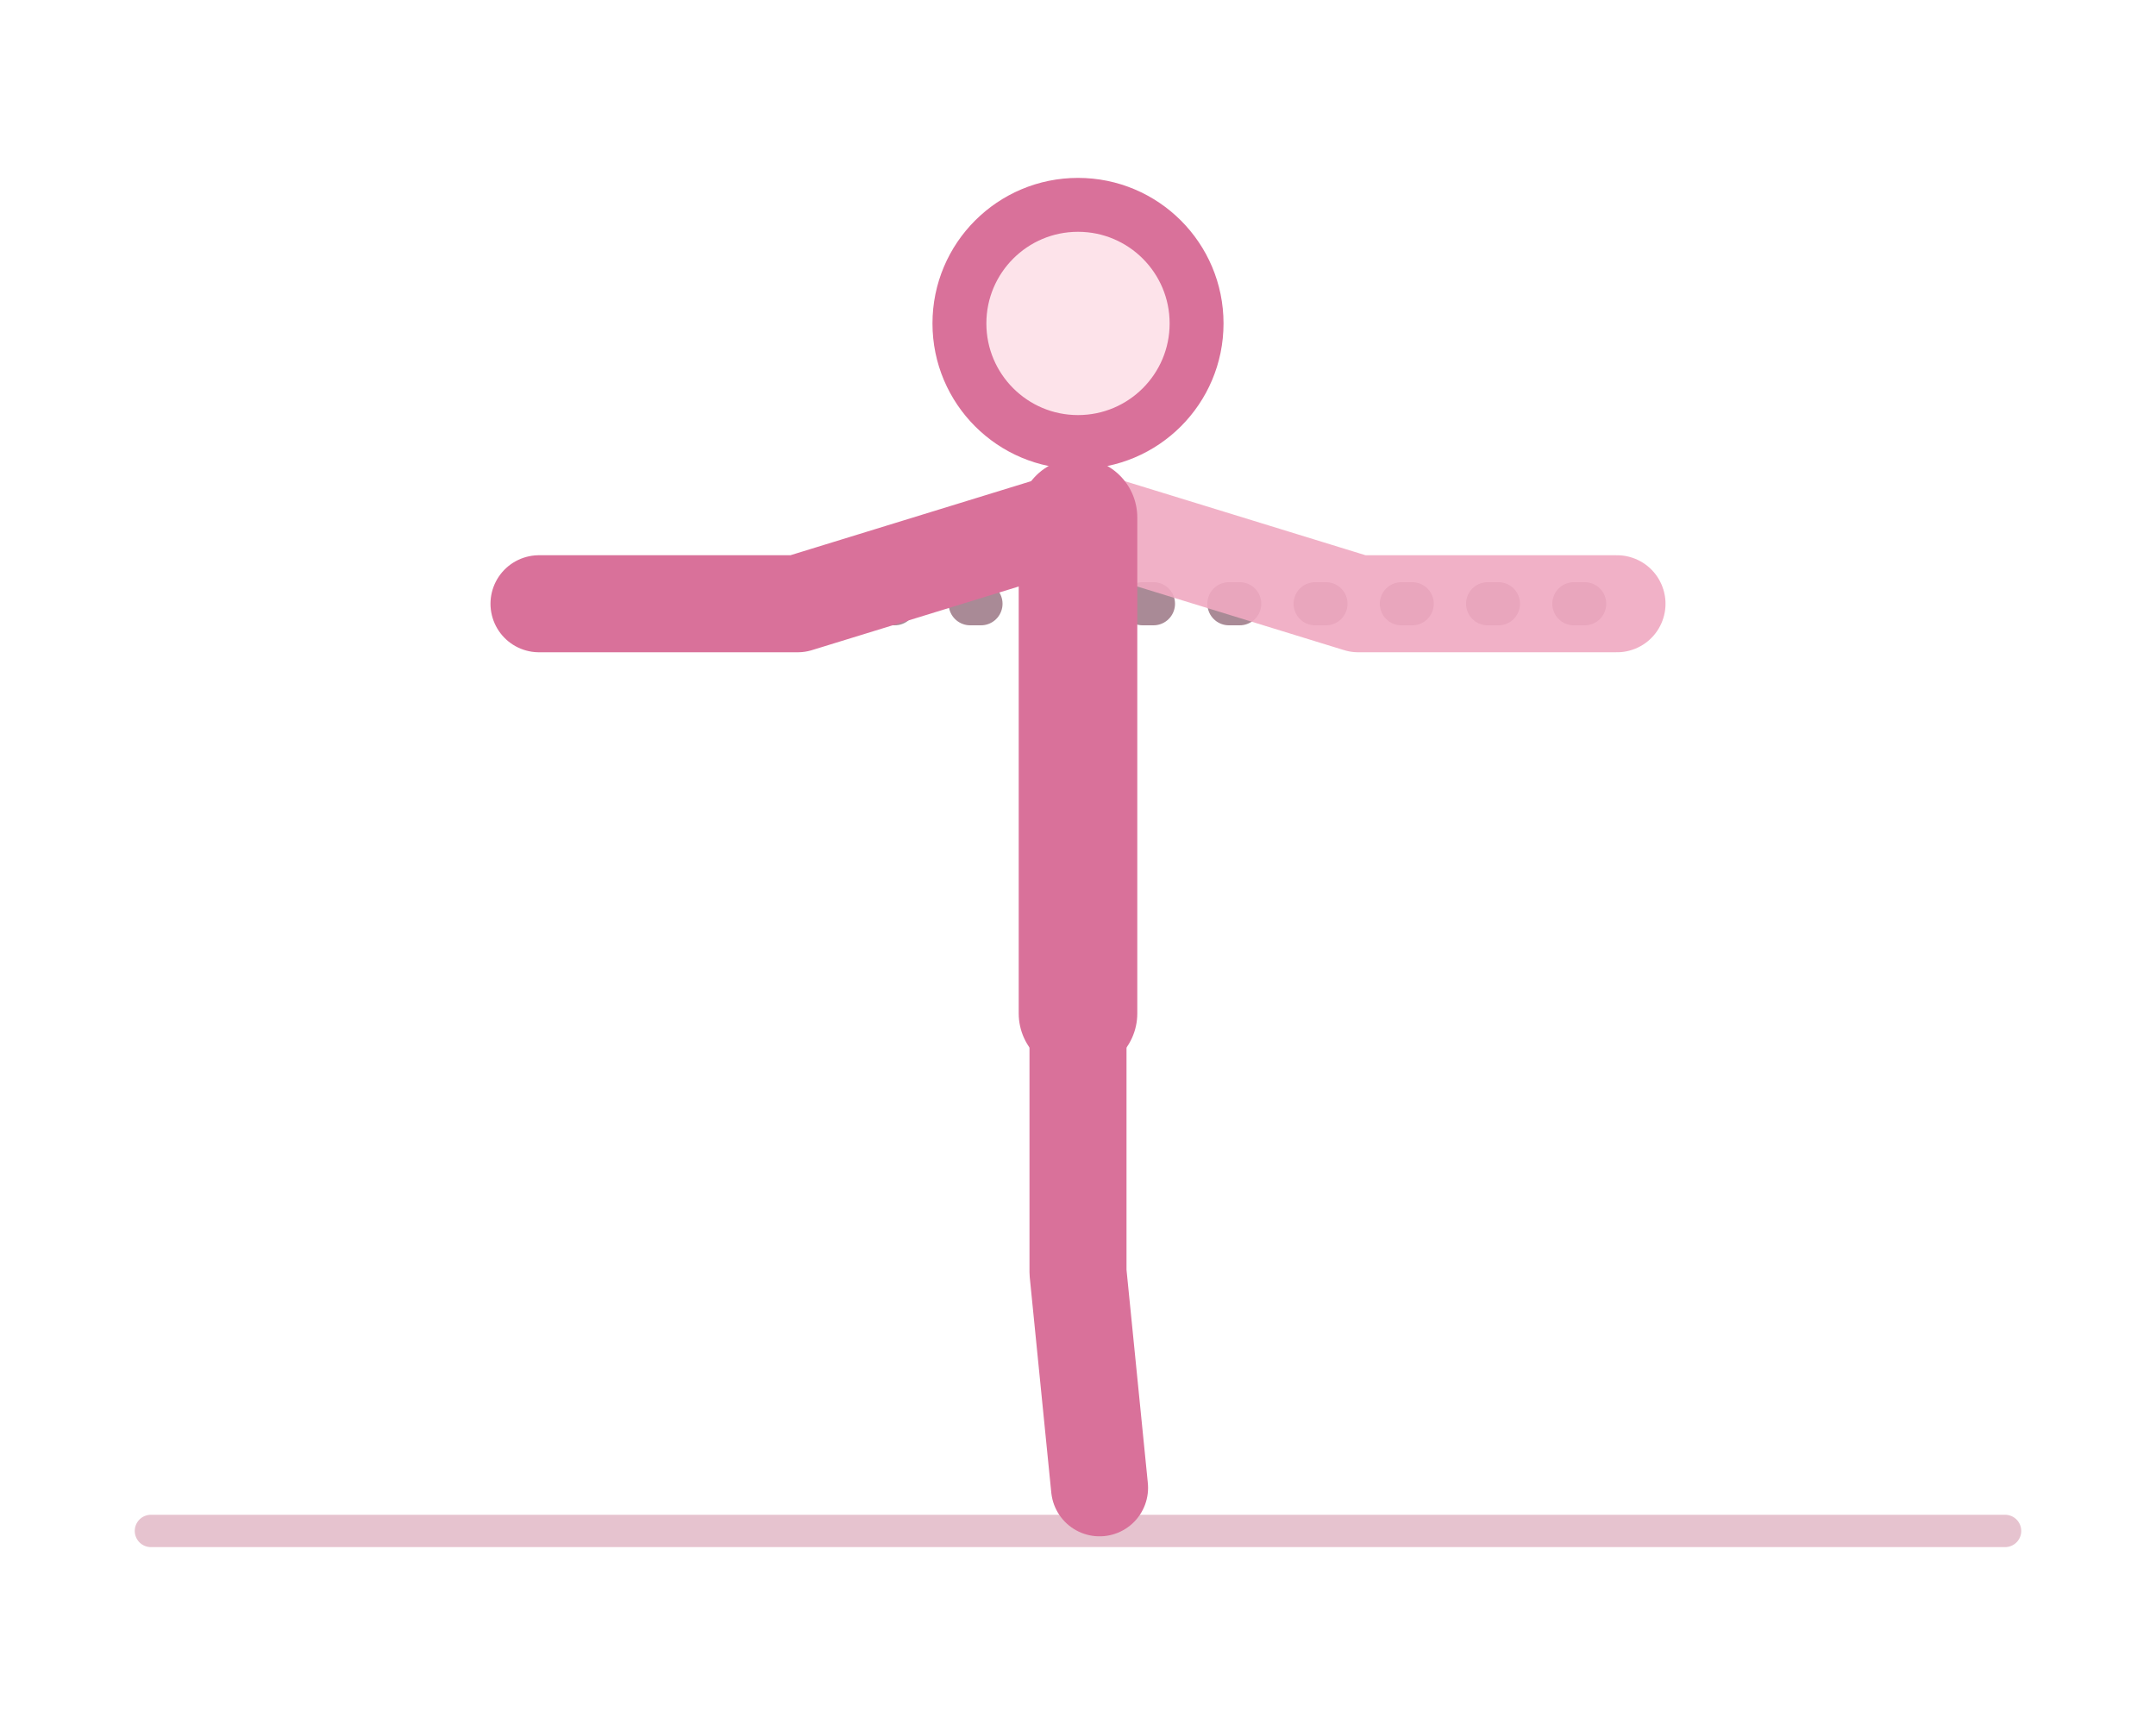
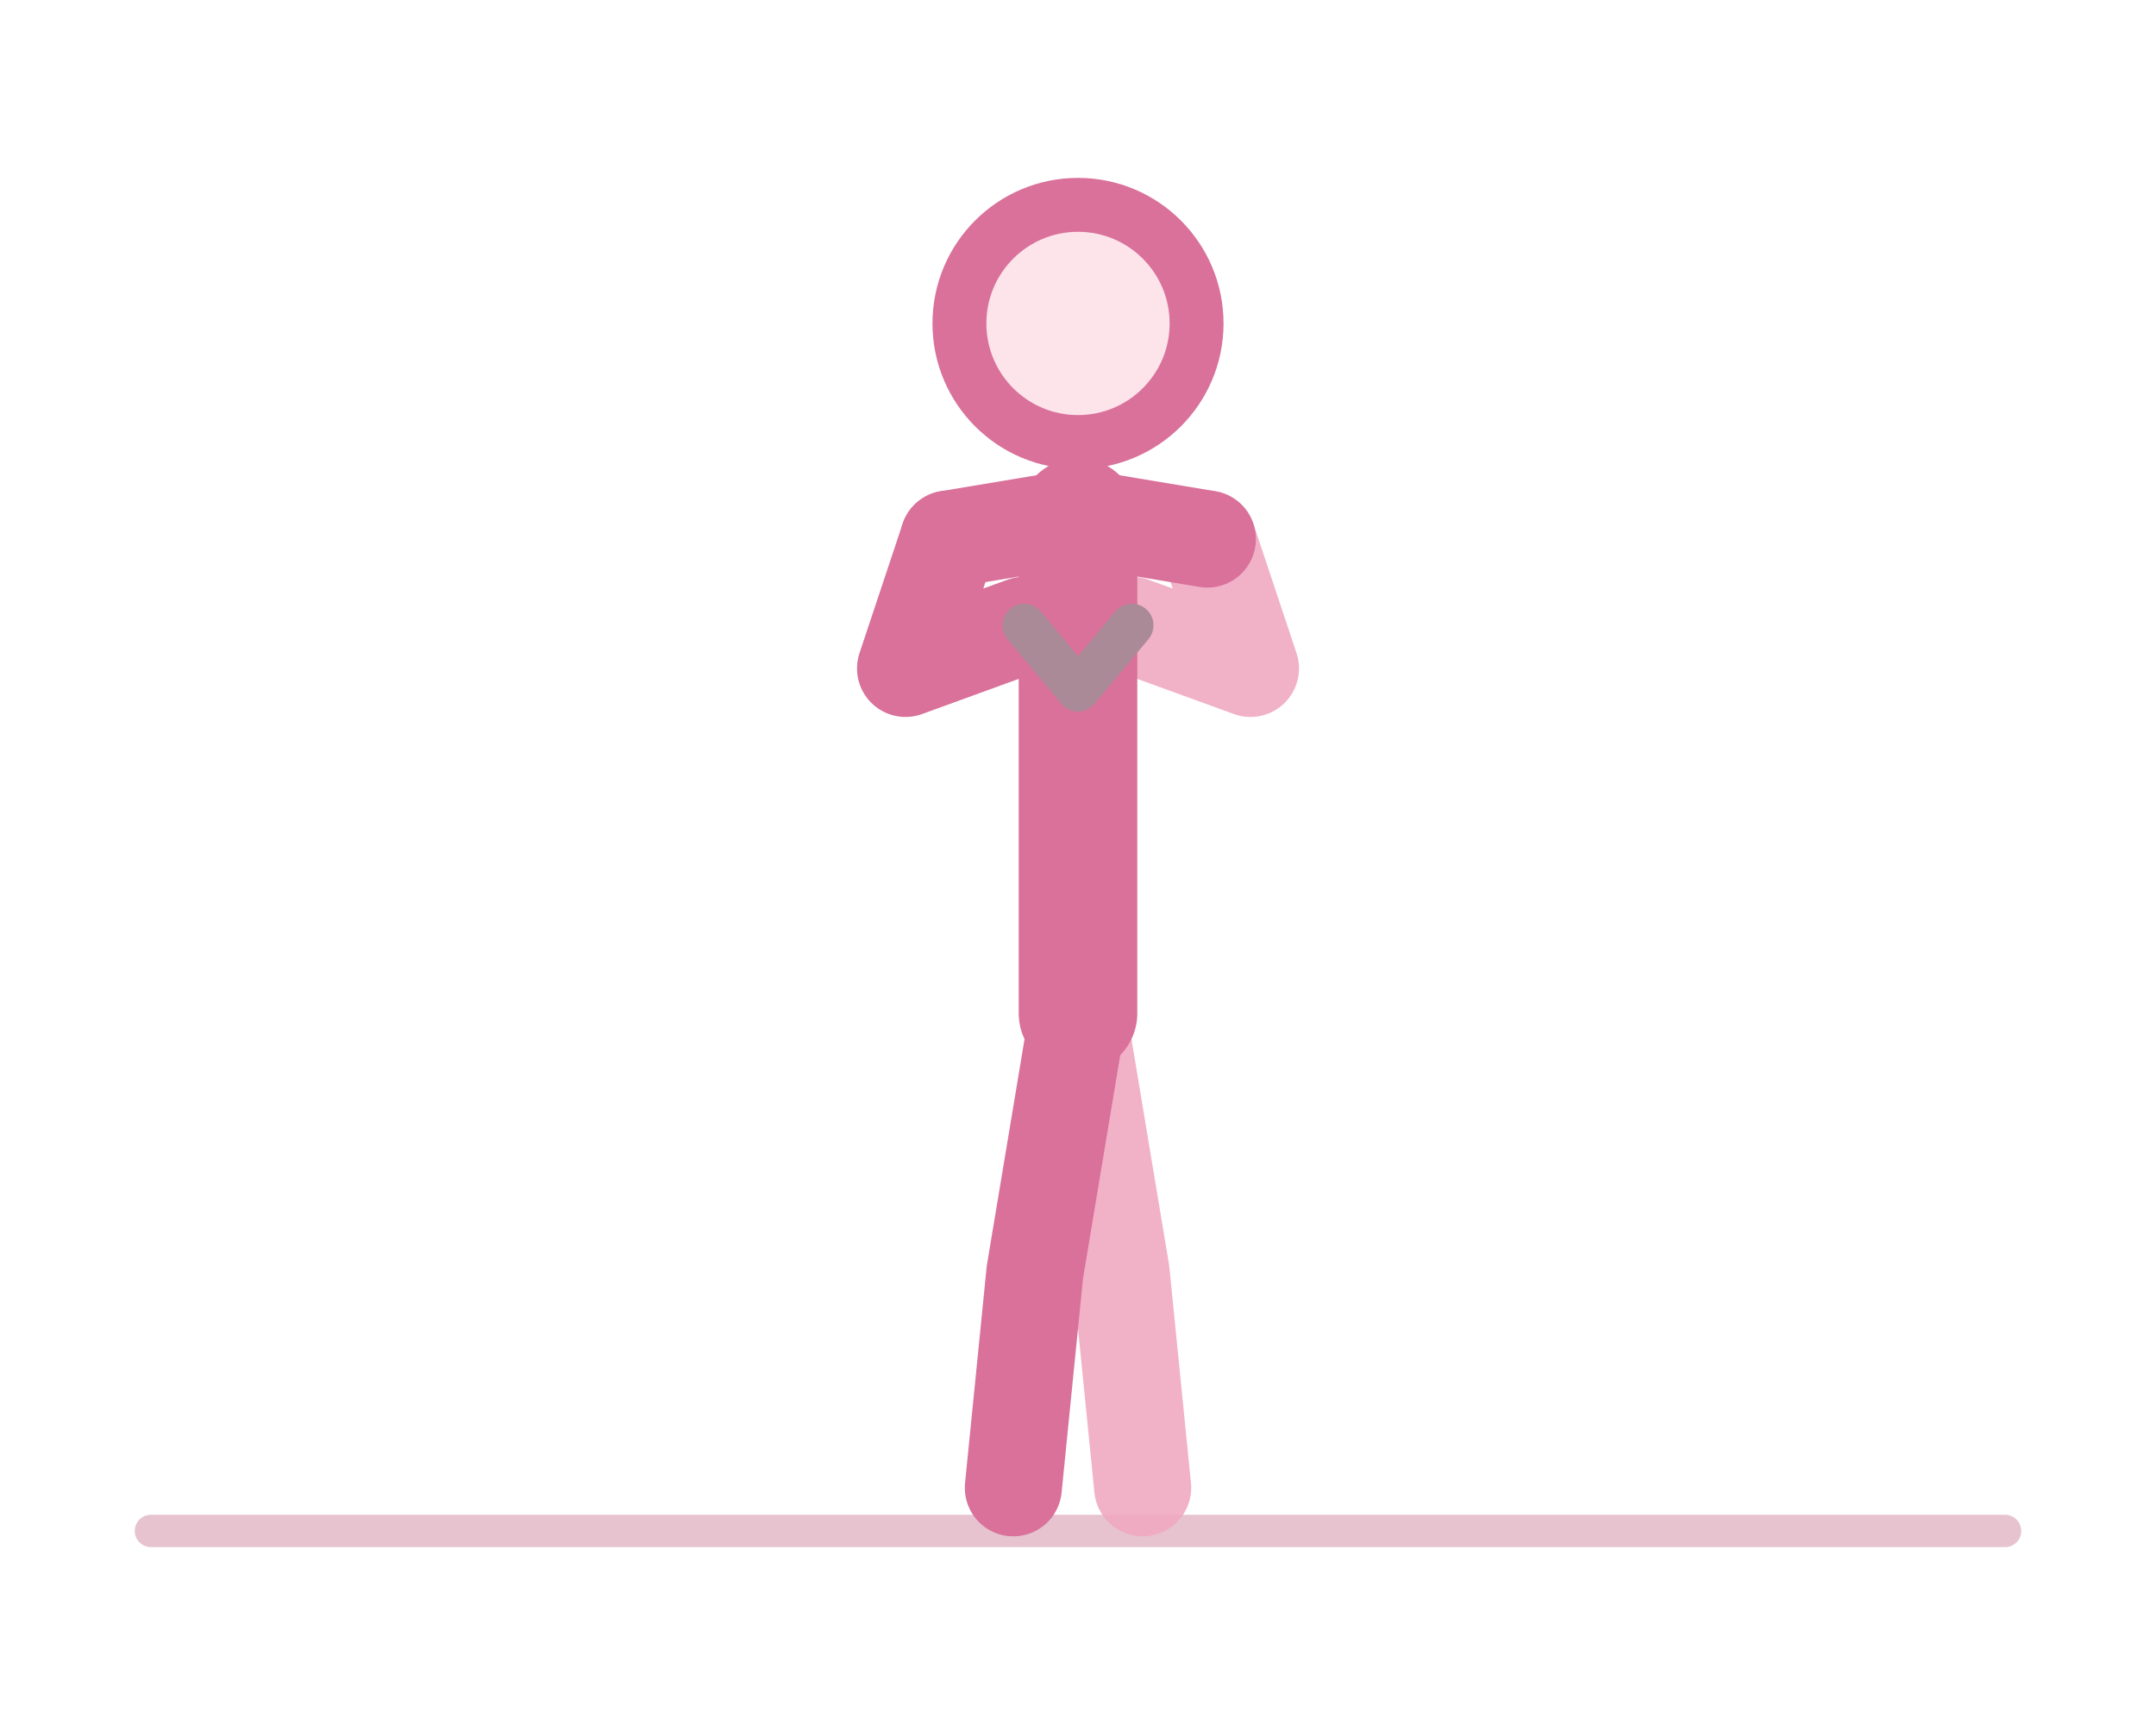
- <svg xmlns="http://www.w3.org/2000/svg" viewBox="0 0 200 160" role="img" aria-label="band-pull-apart">
+ <svg xmlns="http://www.w3.org/2000/svg" viewBox="0 0 200 160" role="img" aria-label="Apertura con elastico">
  <line x1="14" y1="142" x2="186" y2="142" stroke="#e6c3cf" stroke-width="3" stroke-linecap="round" />
-   <line x1="50" y1="56" x2="150" y2="56" stroke="#a98a96" stroke-width="4" stroke-dasharray="1 7" stroke-linecap="round" />
-   <polyline points="100,48 126,56 150,56" fill="none" stroke="#f0a9c1" stroke-width="9" stroke-linecap="round" stroke-linejoin="round" opacity="0.9" />
-   <polyline points="100,48 100,94" fill="none" stroke="#d9719a" stroke-width="11" stroke-linecap="round" stroke-linejoin="round" opacity="1" />
-   <polyline points="100,94 100,118 102,138" fill="none" stroke="#d9719a" stroke-width="9" stroke-linecap="round" stroke-linejoin="round" opacity="1" />
-   <polyline points="100,48 74,56 50,56" fill="none" stroke="#d9719a" stroke-width="9" stroke-linecap="round" stroke-linejoin="round" opacity="1" />
+   <polyline points="100,94 104,118 106,138" fill="none" stroke="#f0a9c1" stroke-width="9" stroke-linecap="round" stroke-linejoin="round" opacity="0.9" />
+   <polyline points="112,50 116,62 105,58" fill="none" stroke="#f0a9c1" stroke-width="9" stroke-linecap="round" stroke-linejoin="round" opacity="0.9">
+     <animate attributeName="points" values="112,50 116,62 105,58;112,50 130,54 150,56;112,50 116,62 105,58" dur="3s" repeatCount="indefinite" calcMode="spline" keyTimes="0;0.5;1" keySplines="0.42 0 0.58 1;0.42 0 0.58 1" />
+   </polyline>
+   <polyline points="100,48 100,94" fill="none" stroke="#d9719a" stroke-width="11" stroke-linecap="round" stroke-linejoin="round" />
+   <polyline points="112,50 100,48 88,50" fill="none" stroke="#d9719a" stroke-width="9" stroke-linecap="round" stroke-linejoin="round" />
+   <polyline points="100,94 96,118 94,138" fill="none" stroke="#d9719a" stroke-width="9" stroke-linecap="round" stroke-linejoin="round" />
+   <polyline points="88,50 84,62 95,58" fill="none" stroke="#d9719a" stroke-width="9" stroke-linecap="round" stroke-linejoin="round">
+     <animate attributeName="points" values="88,50 84,62 95,58;88,50 70,54 50,56;88,50 84,62 95,58" dur="3s" repeatCount="indefinite" calcMode="spline" keyTimes="0;0.5;1" keySplines="0.42 0 0.58 1;0.42 0 0.58 1" />
+   </polyline>
  <circle cx="100" cy="30" r="11" fill="#fde3ea" stroke="#d9719a" stroke-width="5" />
+   <polyline points="95,58 100,64 105,58" fill="none" stroke="#a98a96" stroke-width="4" stroke-linecap="round" stroke-linejoin="round">
+     <animate attributeName="points" values="95,58 100,64 105,58;50,56 100,56 150,56;95,58 100,64 105,58" dur="3s" repeatCount="indefinite" calcMode="spline" keyTimes="0;0.5;1" keySplines="0.42 0 0.58 1;0.42 0 0.58 1" />
+   </polyline>
</svg>
